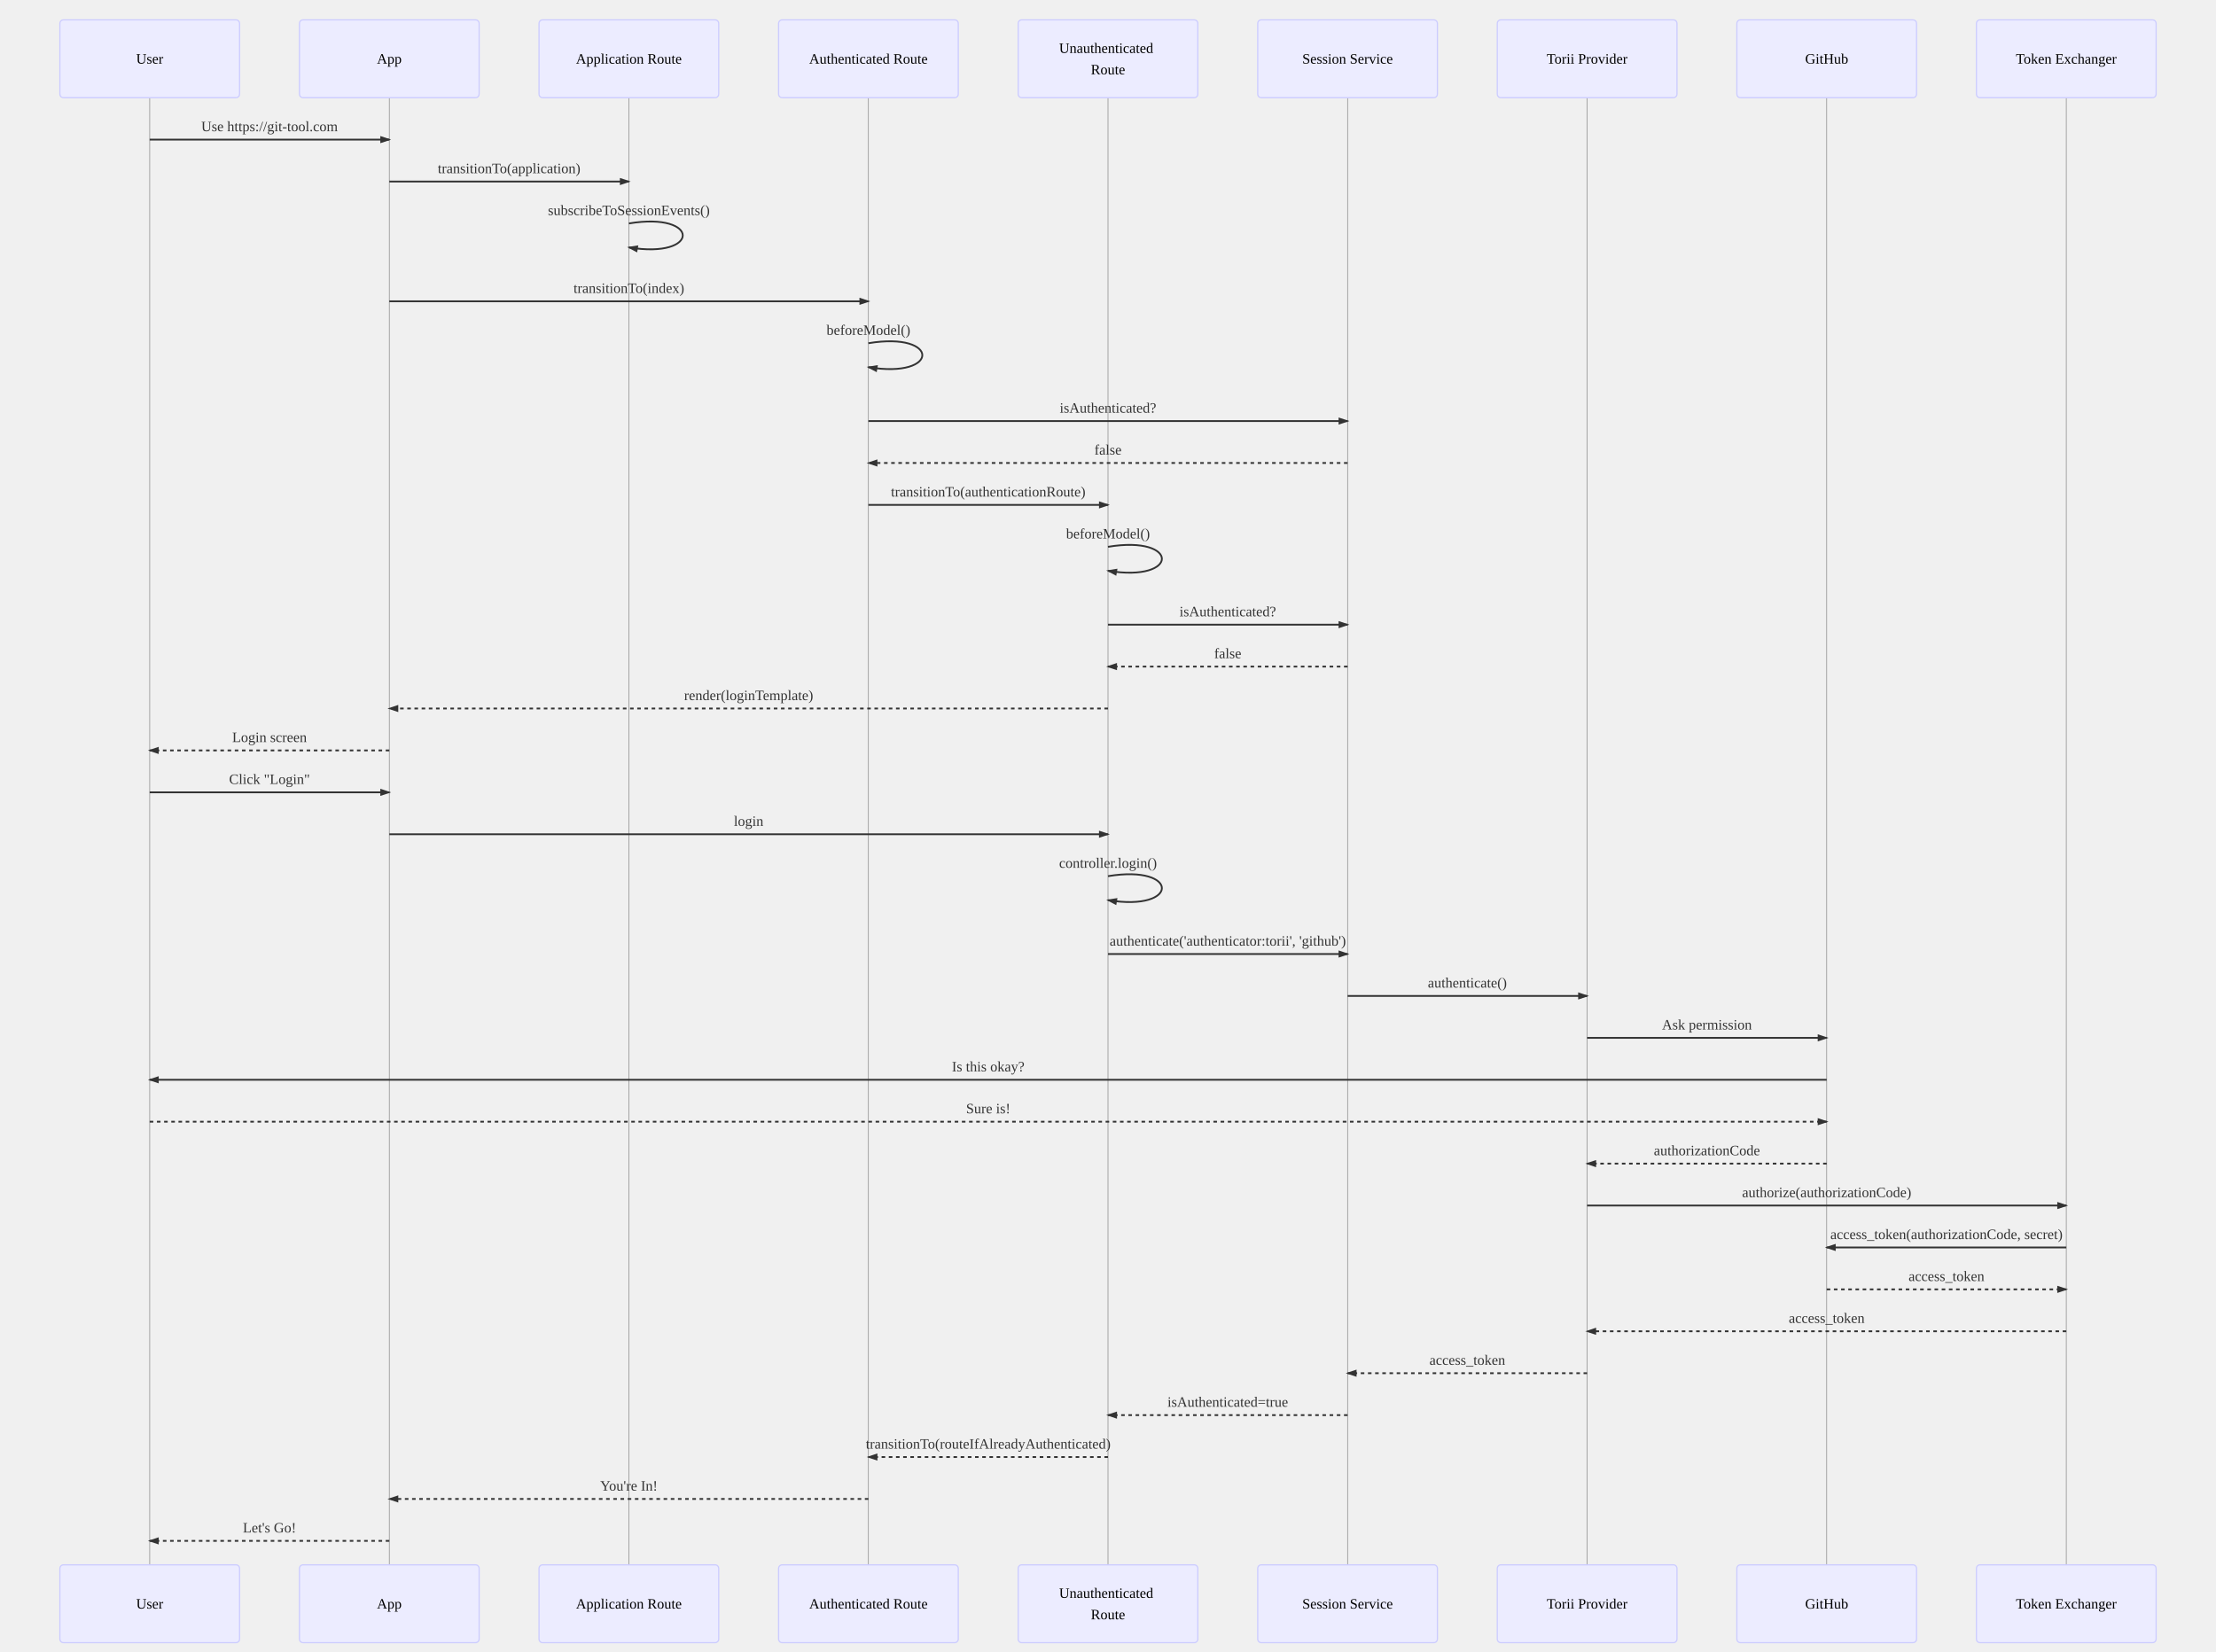
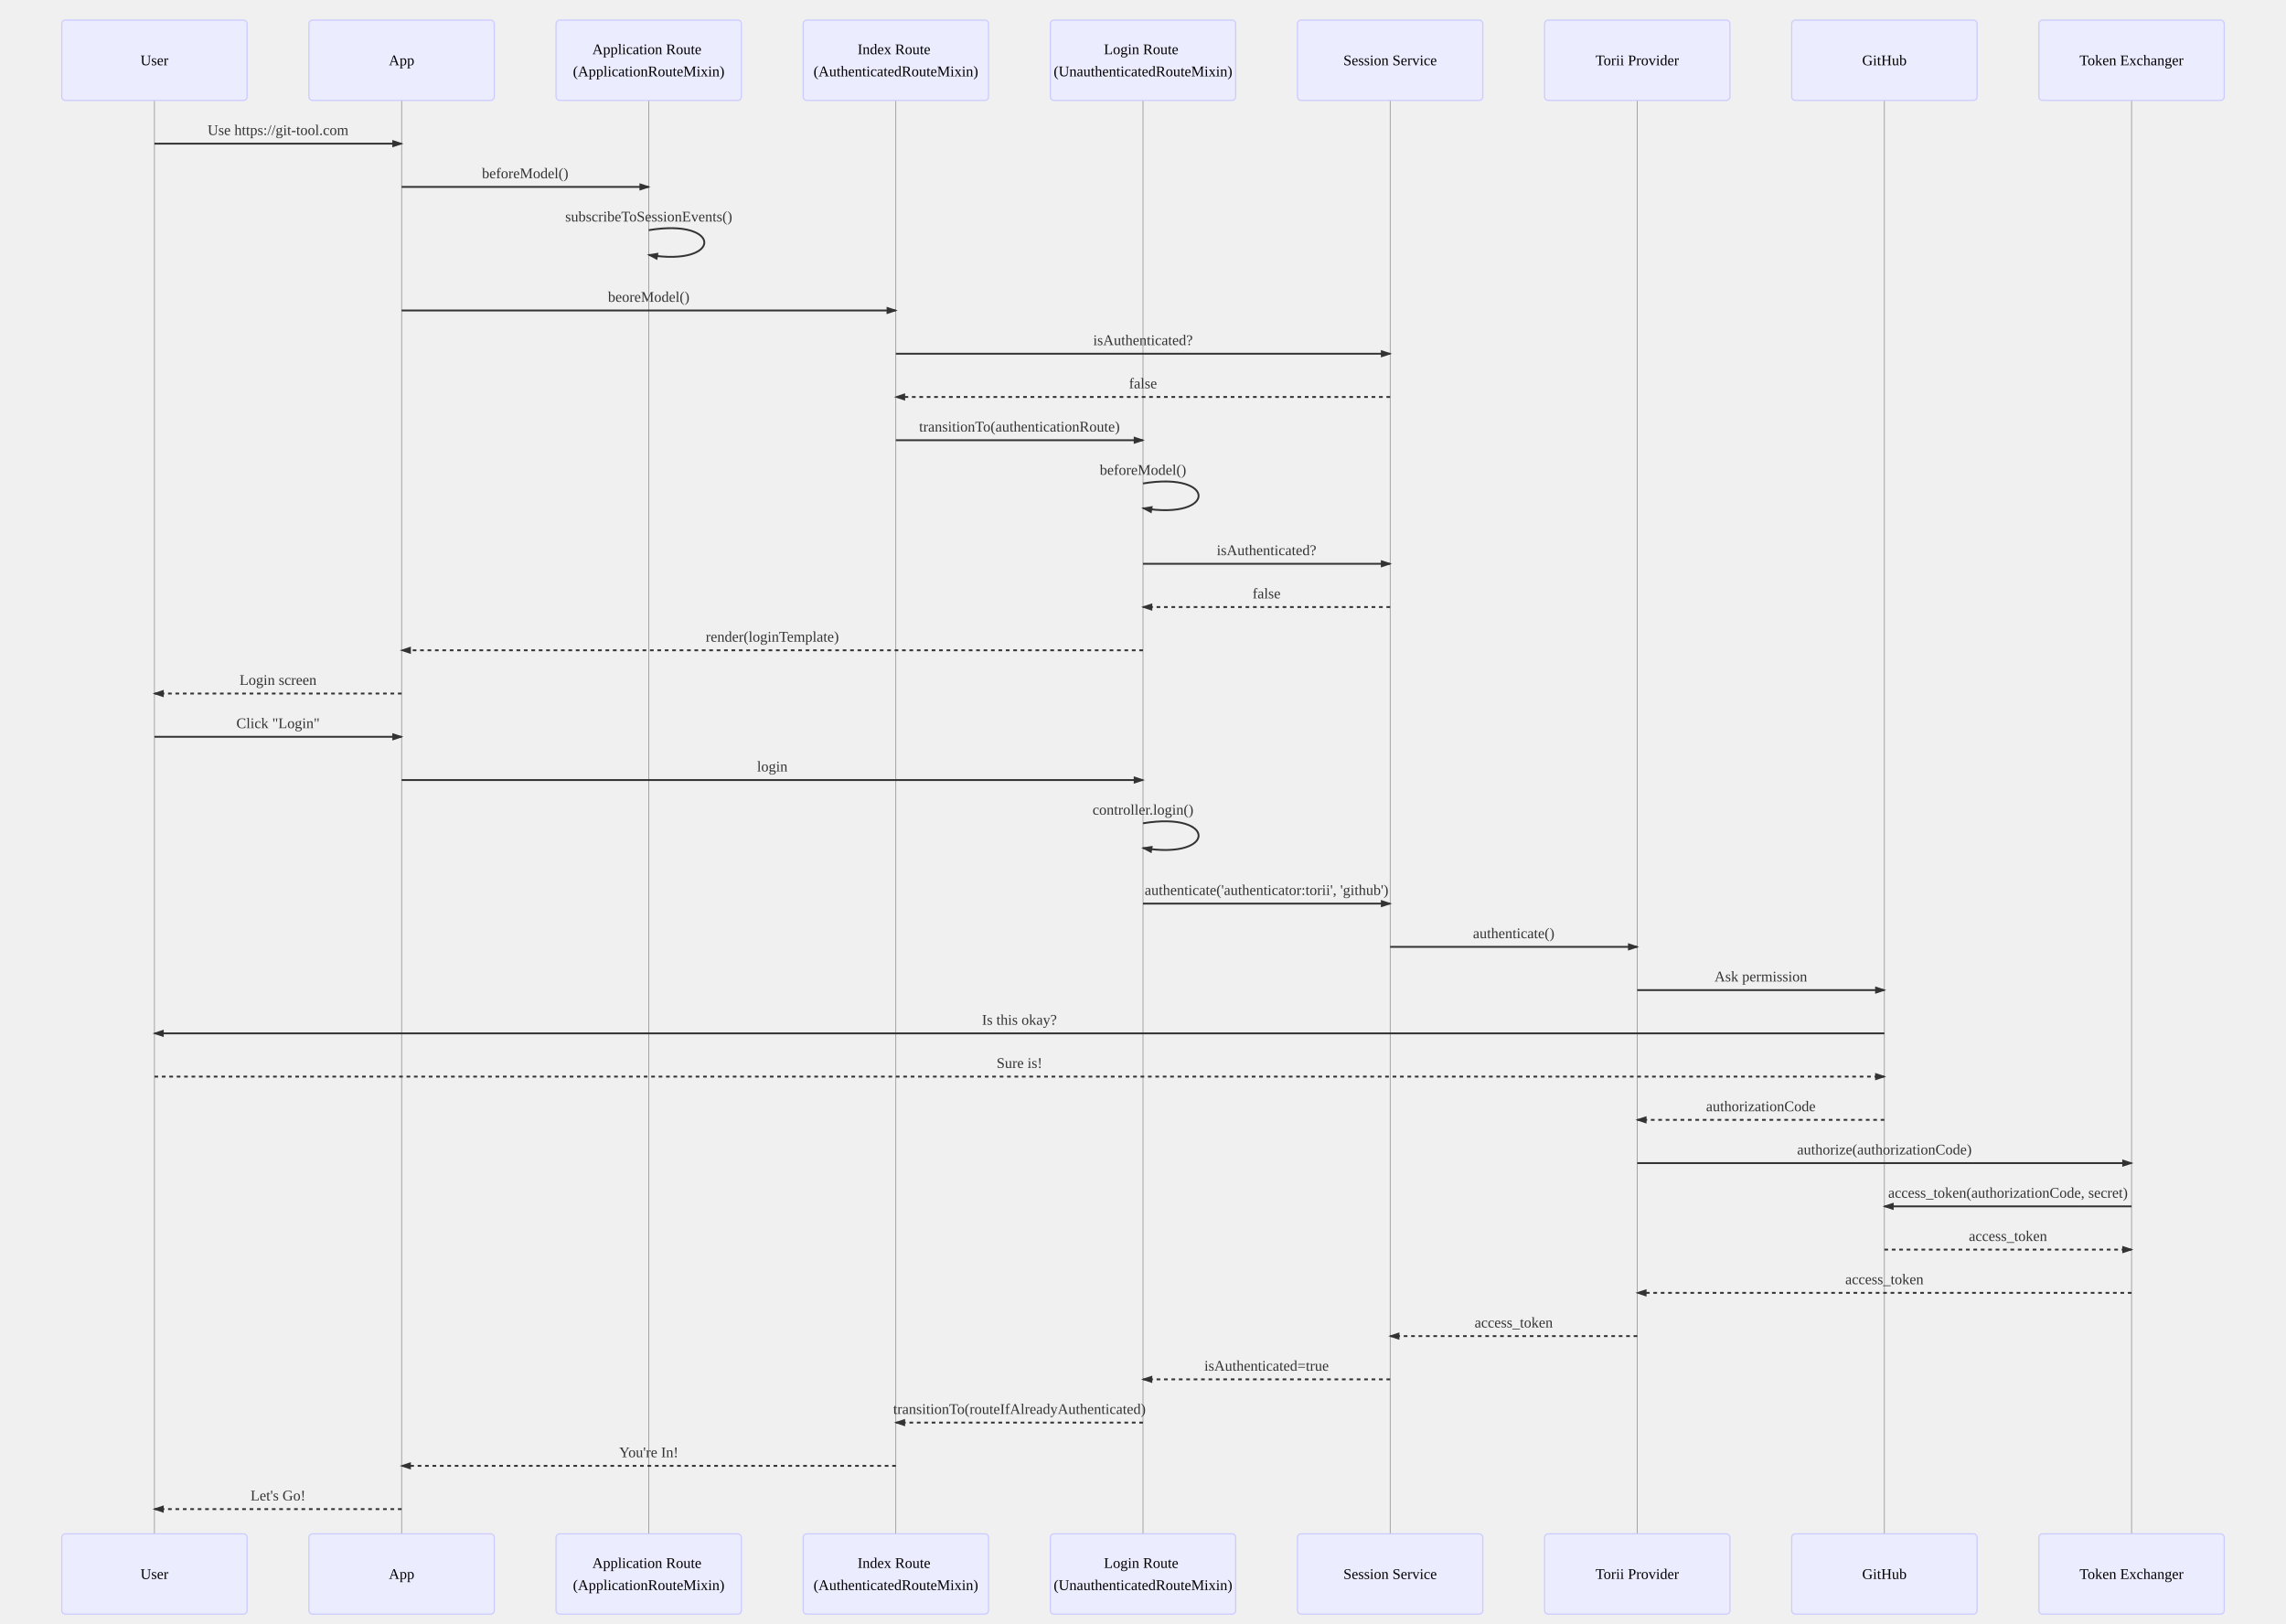
- <svg xmlns="http://www.w3.org/2000/svg" id="mermaidChart0" width="1200" height="888.616" viewBox="-50 -10 1850 1366" style="width: 1192; height: 888.616;" version="1.1">
+ <svg xmlns="http://www.w3.org/2000/svg" id="mermaidChart0" width="1200" height="846.332" viewBox="-50 -10 1850 1301" style="width: 1192; height: 846.332;" version="1.1">
  <style type="text/css" title="mermaid-svg-internal-css">/* Flowchart variables */
/* Sequence Diagram variables */
/* Gantt chart variables */
.mermaid .label {
  color: #333;
}
.node rect,
.node circle,
.node ellipse,
.node polygon {
  fill: #ECECFF;
  stroke: #CCCCFF;
  stroke-width: 1px;
}
.edgePath .path {
  stroke: #333333;
}
.edgeLabel {
  background-color: #e8e8e8;
}
.cluster rect {
  fill: #ffffde !important;
  rx: 4 !important;
  stroke: #aaaa33 !important;
  stroke-width: 1px !important;
}
.cluster text {
  fill: #333;
}
.actor {
  stroke: #CCCCFF;
  fill: #ECECFF;
}
text.actor {
  fill: black;
  stroke: none;
}
.actor-line {
  stroke: grey;
}
.messageLine0 {
  stroke-width: 1.5;
  stroke-dasharray: "2 2";
  marker-end: "url(#arrowhead)";
  stroke: #333;
}
.messageLine1 {
  stroke-width: 1.5;
  stroke-dasharray: "2 2";
  stroke: #333;
}
#arrowhead {
  fill: #333;
}
#crosshead path {
  fill: #333 !important;
  stroke: #333 !important;
}
.messageText {
  fill: #333;
  stroke: none;
}
.labelBox {
  stroke: #CCCCFF;
  fill: #ECECFF;
}
.labelText {
  fill: black;
  stroke: none;
}
.loopText {
  fill: black;
  stroke: none;
}
.loopLine {
  stroke-width: 2;
  stroke-dasharray: "2 2";
  marker-end: "url(#arrowhead)";
  stroke: #CCCCFF;
}
.note {
  stroke: #aaaa33;
  fill: #fff5ad;
}
.noteText {
  fill: black;
  stroke: none;
  font-family: 'trebuchet ms', verdana, arial;
  font-size: 14px;
}
/** Section styling */
.section {
  stroke: none;
  opacity: 0.2;
}
.section0 {
  fill: rgba(102, 102, 255, 0.49);
}
.section2 {
  fill: #fff400;
}
.section1,
.section3 {
  fill: white;
  opacity: 0.2;
}
.sectionTitle0 {
  fill: #333;
}
.sectionTitle1 {
  fill: #333;
}
.sectionTitle2 {
  fill: #333;
}
.sectionTitle3 {
  fill: #333;
}
.sectionTitle {
  text-anchor: start;
  font-size: 11px;
  text-height: 14px;
}
/* Grid and axis */
.grid .tick {
  stroke: lightgrey;
  opacity: 0.3;
  shape-rendering: crispEdges;
}
.grid path {
  stroke-width: 0;
}
/* Today line */
.today {
  fill: none;
  stroke: red;
  stroke-width: 2px;
}
/* Task styling */
/* Default task */
.task {
  stroke-width: 2;
}
.taskText {
  text-anchor: middle;
  font-size: 11px;
}
.taskTextOutsideRight {
  fill: black;
  text-anchor: start;
  font-size: 11px;
}
.taskTextOutsideLeft {
  fill: black;
  text-anchor: end;
  font-size: 11px;
}
/* Specific task settings for the sections*/
.taskText0,
.taskText1,
.taskText2,
.taskText3 {
  fill: white;
}
.task0,
.task1,
.task2,
.task3 {
  fill: #8a90dd;
  stroke: #534fbc;
}
.taskTextOutside0,
.taskTextOutside2 {
  fill: black;
}
.taskTextOutside1,
.taskTextOutside3 {
  fill: black;
}
/* Active task */
.active0,
.active1,
.active2,
.active3 {
  fill: #bfc7ff;
  stroke: #534fbc;
}
.activeText0,
.activeText1,
.activeText2,
.activeText3 {
  fill: black !important;
}
/* Completed task */
.done0,
.done1,
.done2,
.done3 {
  stroke: grey;
  fill: lightgrey;
  stroke-width: 2;
}
.doneText0,
.doneText1,
.doneText2,
.doneText3 {
  fill: black !important;
}
/* Tasks on the critical line */
.crit0,
.crit1,
.crit2,
.crit3 {
  stroke: #ff8888;
  fill: red;
  stroke-width: 2;
}
.activeCrit0,
.activeCrit1,
.activeCrit2,
.activeCrit3 {
  stroke: #ff8888;
  fill: #bfc7ff;
  stroke-width: 2;
}
.doneCrit0,
.doneCrit1,
.doneCrit2,
.doneCrit3 {
  stroke: #ff8888;
  fill: lightgrey;
  stroke-width: 2;
  cursor: pointer;
  shape-rendering: crispEdges;
}
.doneCritText0,
.doneCritText1,
.doneCritText2,
.doneCritText3 {
  fill: black !important;
}
.activeCritText0,
.activeCritText1,
.activeCritText2,
.activeCritText3 {
  fill: black !important;
}
.titleText {
  text-anchor: middle;
  font-size: 18px;
  fill: black;
}
/*


*/
.node text {
  font-family: 'trebuchet ms', verdana, arial;
  font-size: 14px;
}
div.mermaidTooltip {
  position: absolute;
  text-align: center;
  max-width: 200px;
  padding: 2px;
  font-family: 'trebuchet ms', verdana, arial;
  font-size: 12px;
  background: #ffffde;
  border: 1px solid #aaaa33;
  border-radius: 2px;
  pointer-events: none;
  z-index: 100;
}
</style>
  <g />
  <g>
-     <line id="actor0" x1="75" y1="5" x2="75" y2="1355" class="actor-line" stroke-width="0.5px" stroke="#999" />
+     <line id="actor0" x1="75" y1="5" x2="75" y2="1290" class="actor-line" stroke-width="0.5px" stroke="#999" />
    <rect x="0" y="0" fill="#eaeaea" stroke="#666" width="150" height="65" rx="3" ry="3" class="actor" />
    <text x="75" y="32.5" dominant-baseline="central" alignment-baseline="central" class="actor" style="text-anchor: middle;">
      <tspan x="75" dy="0">User</tspan>
    </text>
  </g>
  <g>
-     <line id="actor1" x1="275" y1="5" x2="275" y2="1355" class="actor-line" stroke-width="0.5px" stroke="#999" />
+     <line id="actor1" x1="275" y1="5" x2="275" y2="1290" class="actor-line" stroke-width="0.5px" stroke="#999" />
    <rect x="200" y="0" fill="#eaeaea" stroke="#666" width="150" height="65" rx="3" ry="3" class="actor" />
    <text x="275" y="32.5" dominant-baseline="central" alignment-baseline="central" class="actor" style="text-anchor: middle;">
      <tspan x="275" dy="0">App</tspan>
    </text>
  </g>
  <g>
-     <line id="actor2" x1="475" y1="5" x2="475" y2="1355" class="actor-line" stroke-width="0.5px" stroke="#999" />
+     <line id="actor2" x1="475" y1="5" x2="475" y2="1290" class="actor-line" stroke-width="0.5px" stroke="#999" />
    <rect x="400" y="0" fill="#eaeaea" stroke="#666" width="150" height="65" rx="3" ry="3" class="actor" />
-     <text x="475" y="32.5" dominant-baseline="central" alignment-baseline="central" class="actor" style="text-anchor: middle;">
-       <tspan x="475" dy="0">Application Route</tspan>
-     </text>
-   </g>
-   <g>
-     <line id="actor3" x1="675" y1="5" x2="675" y2="1355" class="actor-line" stroke-width="0.5px" stroke="#999" />
+     <text x="475" y="23.562" dominant-baseline="central" alignment-baseline="central" class="actor" style="text-anchor: middle;">
+       <tspan x="475">Application Route</tspan>
+       <tspan dy="17.875" x="475">(ApplicationRouteMixin)</tspan>
+     </text>
+   </g>
+   <g>
+     <line id="actor3" x1="675" y1="5" x2="675" y2="1290" class="actor-line" stroke-width="0.5px" stroke="#999" />
    <rect x="600" y="0" fill="#eaeaea" stroke="#666" width="150" height="65" rx="3" ry="3" class="actor" />
-     <text x="675" y="32.5" dominant-baseline="central" alignment-baseline="central" class="actor" style="text-anchor: middle;">
-       <tspan x="675" dy="0">Authenticated Route</tspan>
-     </text>
-   </g>
-   <g>
-     <line id="actor4" x1="875" y1="5" x2="875" y2="1355" class="actor-line" stroke-width="0.5px" stroke="#999" />
+     <text x="675" y="23.562" dominant-baseline="central" alignment-baseline="central" class="actor" style="text-anchor: middle;">
+       <tspan x="675">Index Route</tspan>
+       <tspan dy="17.875" x="675">(AuthenticatedRouteMixin)</tspan>
+     </text>
+   </g>
+   <g>
+     <line id="actor4" x1="875" y1="5" x2="875" y2="1290" class="actor-line" stroke-width="0.5px" stroke="#999" />
    <rect x="800" y="0" fill="#eaeaea" stroke="#666" width="150" height="65" rx="3" ry="3" class="actor" />
    <text x="875" y="23.562" dominant-baseline="central" alignment-baseline="central" class="actor" style="text-anchor: middle;">
-       <tspan x="875">Unauthenticated</tspan>
-       <tspan dy="17.875" x="875">Route</tspan>
-     </text>
-   </g>
-   <g>
-     <line id="actor5" x1="1075" y1="5" x2="1075" y2="1355" class="actor-line" stroke-width="0.5px" stroke="#999" />
+       <tspan x="875">Login Route</tspan>
+       <tspan dy="17.875" x="875">(UnauthenticatedRouteMixin)</tspan>
+     </text>
+   </g>
+   <g>
+     <line id="actor5" x1="1075" y1="5" x2="1075" y2="1290" class="actor-line" stroke-width="0.5px" stroke="#999" />
    <rect x="1000" y="0" fill="#eaeaea" stroke="#666" width="150" height="65" rx="3" ry="3" class="actor" />
    <text x="1075" y="32.5" dominant-baseline="central" alignment-baseline="central" class="actor" style="text-anchor: middle;">
      <tspan x="1075" dy="0">Session Service</tspan>
    </text>
  </g>
  <g>
-     <line id="actor6" x1="1275" y1="5" x2="1275" y2="1355" class="actor-line" stroke-width="0.5px" stroke="#999" />
+     <line id="actor6" x1="1275" y1="5" x2="1275" y2="1290" class="actor-line" stroke-width="0.5px" stroke="#999" />
    <rect x="1200" y="0" fill="#eaeaea" stroke="#666" width="150" height="65" rx="3" ry="3" class="actor" />
    <text x="1275" y="32.5" dominant-baseline="central" alignment-baseline="central" class="actor" style="text-anchor: middle;">
      <tspan x="1275" dy="0">Torii Provider</tspan>
    </text>
  </g>
  <g>
-     <line id="actor7" x1="1475" y1="5" x2="1475" y2="1355" class="actor-line" stroke-width="0.5px" stroke="#999" />
+     <line id="actor7" x1="1475" y1="5" x2="1475" y2="1290" class="actor-line" stroke-width="0.5px" stroke="#999" />
    <rect x="1400" y="0" fill="#eaeaea" stroke="#666" width="150" height="65" rx="3" ry="3" class="actor" />
    <text x="1475" y="32.5" dominant-baseline="central" alignment-baseline="central" class="actor" style="text-anchor: middle;">
      <tspan x="1475" dy="0">GitHub</tspan>
    </text>
  </g>
  <g>
-     <line id="actor8" x1="1675" y1="5" x2="1675" y2="1355" class="actor-line" stroke-width="0.5px" stroke="#999" />
+     <line id="actor8" x1="1675" y1="5" x2="1675" y2="1290" class="actor-line" stroke-width="0.5px" stroke="#999" />
    <rect x="1600" y="0" fill="#eaeaea" stroke="#666" width="150" height="65" rx="3" ry="3" class="actor" />
    <text x="1675" y="32.5" dominant-baseline="central" alignment-baseline="central" class="actor" style="text-anchor: middle;">
      <tspan x="1675" dy="0">Token Exchanger</tspan>
    </text>
  </g>
  <defs>
    <marker id="arrowhead" refX="5" refY="2" markerWidth="6" markerHeight="4" orient="auto">
      <path d="M 0,0 V 4 L6,2 Z" />
    </marker>
  </defs>
  <defs>
    <marker id="crosshead" markerWidth="15" markerHeight="8" orient="auto" refX="16" refY="4">
      <path fill="black" stroke="#000000" stroke-width="1px" d="M 9,2 V 6 L16,4 Z" style="stroke-dasharray: 0px, 0px;" />
      <path fill="none" stroke="#000000" stroke-width="1px" d="M 0,1 L 6,7 M 6,1 L 0,7" style="stroke-dasharray: 0px, 0px;" />
    </marker>
  </defs>
  <g>
    <text x="175" y="93" class="messageText" style="text-anchor: middle;">Use https://git-tool.com</text>
    <line x1="75" y1="100" x2="275" y2="100" class="messageLine0" stroke-width="2" stroke="black" marker-end="url(#arrowhead)" style="fill: none;" />
  </g>
  <g>
-     <text x="375" y="128" class="messageText" style="text-anchor: middle;">transitionTo(application)</text>
+     <text x="375" y="128" class="messageText" style="text-anchor: middle;">beforeModel()</text>
    <line x1="275" y1="135" x2="475" y2="135" class="messageLine0" stroke-width="2" stroke="black" marker-end="url(#arrowhead)" style="fill: none;" />
  </g>
  <g>
    <text x="475" y="163" class="messageText" style="text-anchor: middle;">subscribeToSessionEvents()</text>
    <path d="M 475,170 C 535,160 535,200 475,190" class="messageLine0" stroke-width="2" stroke="black" marker-end="url(#arrowhead)" style="fill: none;" />
  </g>
  <g>
-     <text x="475" y="228" class="messageText" style="text-anchor: middle;">transitionTo(index)</text>
+     <text x="475" y="228" class="messageText" style="text-anchor: middle;">beoreModel()</text>
    <line x1="275" y1="235" x2="675" y2="235" class="messageLine0" stroke-width="2" stroke="black" marker-end="url(#arrowhead)" style="fill: none;" />
  </g>
  <g>
-     <text x="675" y="263" class="messageText" style="text-anchor: middle;">beforeModel()</text>
-     <path d="M 675,270 C 735,260 735,300 675,290" class="messageLine0" stroke-width="2" stroke="black" marker-end="url(#arrowhead)" style="fill: none;" />
-   </g>
-   <g>
-     <text x="875" y="328" class="messageText" style="text-anchor: middle;">isAuthenticated?</text>
-     <line x1="675" y1="335" x2="1075" y2="335" class="messageLine0" stroke-width="2" stroke="black" marker-end="url(#arrowhead)" style="fill: none;" />
-   </g>
-   <g>
-     <text x="875" y="363" class="messageText" style="text-anchor: middle;">false</text>
-     <line x1="1075" y1="370" x2="675" y2="370" class="messageLine1" stroke-width="2" stroke="black" marker-end="url(#arrowhead)" style="stroke-dasharray: 3px, 3px; fill: none;" />
-   </g>
-   <g>
-     <text x="775" y="398" class="messageText" style="text-anchor: middle;">transitionTo(authenticationRoute)</text>
-     <line x1="675" y1="405" x2="875" y2="405" class="messageLine0" stroke-width="2" stroke="black" marker-end="url(#arrowhead)" style="fill: none;" />
-   </g>
-   <g>
-     <text x="875" y="433" class="messageText" style="text-anchor: middle;">beforeModel()</text>
-     <path d="M 875,440 C 935,430 935,470 875,460" class="messageLine0" stroke-width="2" stroke="black" marker-end="url(#arrowhead)" style="fill: none;" />
-   </g>
-   <g>
-     <text x="975" y="498" class="messageText" style="text-anchor: middle;">isAuthenticated?</text>
-     <line x1="875" y1="505" x2="1075" y2="505" class="messageLine0" stroke-width="2" stroke="black" marker-end="url(#arrowhead)" style="fill: none;" />
-   </g>
-   <g>
-     <text x="975" y="533" class="messageText" style="text-anchor: middle;">false</text>
-     <line x1="1075" y1="540" x2="875" y2="540" class="messageLine1" stroke-width="2" stroke="black" marker-end="url(#arrowhead)" style="stroke-dasharray: 3px, 3px; fill: none;" />
-   </g>
-   <g>
-     <text x="575" y="568" class="messageText" style="text-anchor: middle;">render(loginTemplate)</text>
-     <line x1="875" y1="575" x2="275" y2="575" class="messageLine1" stroke-width="2" stroke="black" marker-end="url(#arrowhead)" style="stroke-dasharray: 3px, 3px; fill: none;" />
-   </g>
-   <g>
-     <text x="175" y="603" class="messageText" style="text-anchor: middle;">Login screen</text>
-     <line x1="275" y1="610" x2="75" y2="610" class="messageLine1" stroke-width="2" stroke="black" marker-end="url(#arrowhead)" style="stroke-dasharray: 3px, 3px; fill: none;" />
-   </g>
-   <g>
-     <text x="175" y="638" class="messageText" style="text-anchor: middle;">Click "Login"</text>
-     <line x1="75" y1="645" x2="275" y2="645" class="messageLine0" stroke-width="2" stroke="black" marker-end="url(#arrowhead)" style="fill: none;" />
-   </g>
-   <g>
-     <text x="575" y="673" class="messageText" style="text-anchor: middle;">login</text>
-     <line x1="275" y1="680" x2="875" y2="680" class="messageLine0" stroke-width="2" stroke="black" marker-end="url(#arrowhead)" style="fill: none;" />
-   </g>
-   <g>
-     <text x="875" y="708" class="messageText" style="text-anchor: middle;">controller.login()</text>
-     <path d="M 875,715 C 935,705 935,745 875,735" class="messageLine0" stroke-width="2" stroke="black" marker-end="url(#arrowhead)" style="fill: none;" />
-   </g>
-   <g>
-     <text x="975" y="773" class="messageText" style="text-anchor: middle;">authenticate('authenticator:torii', 'github')</text>
-     <line x1="875" y1="780" x2="1075" y2="780" class="messageLine0" stroke-width="2" stroke="black" marker-end="url(#arrowhead)" style="fill: none;" />
-   </g>
-   <g>
-     <text x="1175" y="808" class="messageText" style="text-anchor: middle;">authenticate()</text>
-     <line x1="1075" y1="815" x2="1275" y2="815" class="messageLine0" stroke-width="2" stroke="black" marker-end="url(#arrowhead)" style="fill: none;" />
-   </g>
-   <g>
-     <text x="1375" y="843" class="messageText" style="text-anchor: middle;">Ask permission</text>
-     <line x1="1275" y1="850" x2="1475" y2="850" class="messageLine0" stroke-width="2" stroke="black" marker-end="url(#arrowhead)" style="fill: none;" />
-   </g>
-   <g>
-     <text x="775" y="878" class="messageText" style="text-anchor: middle;">Is this okay?</text>
-     <line x1="1475" y1="885" x2="75" y2="885" class="messageLine0" stroke-width="2" stroke="black" marker-end="url(#arrowhead)" style="fill: none;" />
-   </g>
-   <g>
-     <text x="775" y="913" class="messageText" style="text-anchor: middle;">Sure is!</text>
-     <line x1="75" y1="920" x2="1475" y2="920" class="messageLine1" stroke-width="2" stroke="black" marker-end="url(#arrowhead)" style="stroke-dasharray: 3px, 3px; fill: none;" />
-   </g>
-   <g>
-     <text x="1375" y="948" class="messageText" style="text-anchor: middle;">authorizationCode</text>
-     <line x1="1475" y1="955" x2="1275" y2="955" class="messageLine1" stroke-width="2" stroke="black" marker-end="url(#arrowhead)" style="stroke-dasharray: 3px, 3px; fill: none;" />
-   </g>
-   <g>
-     <text x="1475" y="983" class="messageText" style="text-anchor: middle;">authorize(authorizationCode)</text>
-     <line x1="1275" y1="990" x2="1675" y2="990" class="messageLine0" stroke-width="2" stroke="black" marker-end="url(#arrowhead)" style="fill: none;" />
-   </g>
-   <g>
-     <text x="1575" y="1018" class="messageText" style="text-anchor: middle;">access_token(authorizationCode, secret)</text>
-     <line x1="1675" y1="1025" x2="1475" y2="1025" class="messageLine0" stroke-width="2" stroke="black" marker-end="url(#arrowhead)" style="fill: none;" />
-   </g>
-   <g>
-     <text x="1575" y="1053" class="messageText" style="text-anchor: middle;">access_token</text>
-     <line x1="1475" y1="1060" x2="1675" y2="1060" class="messageLine1" stroke-width="2" stroke="black" marker-end="url(#arrowhead)" style="stroke-dasharray: 3px, 3px; fill: none;" />
-   </g>
-   <g>
-     <text x="1475" y="1088" class="messageText" style="text-anchor: middle;">access_token</text>
-     <line x1="1675" y1="1095" x2="1275" y2="1095" class="messageLine1" stroke-width="2" stroke="black" marker-end="url(#arrowhead)" style="stroke-dasharray: 3px, 3px; fill: none;" />
-   </g>
-   <g>
-     <text x="1175" y="1123" class="messageText" style="text-anchor: middle;">access_token</text>
-     <line x1="1275" y1="1130" x2="1075" y2="1130" class="messageLine1" stroke-width="2" stroke="black" marker-end="url(#arrowhead)" style="stroke-dasharray: 3px, 3px; fill: none;" />
-   </g>
-   <g>
-     <text x="975" y="1158" class="messageText" style="text-anchor: middle;">isAuthenticated=true</text>
-     <line x1="1075" y1="1165" x2="875" y2="1165" class="messageLine1" stroke-width="2" stroke="black" marker-end="url(#arrowhead)" style="stroke-dasharray: 3px, 3px; fill: none;" />
-   </g>
-   <g>
-     <text x="775" y="1193" class="messageText" style="text-anchor: middle;">transitionTo(routeIfAlreadyAuthenticated)</text>
-     <line x1="875" y1="1200" x2="675" y2="1200" class="messageLine1" stroke-width="2" stroke="black" marker-end="url(#arrowhead)" style="stroke-dasharray: 3px, 3px; fill: none;" />
-   </g>
-   <g>
-     <text x="475" y="1228" class="messageText" style="text-anchor: middle;">You're In!</text>
-     <line x1="675" y1="1235" x2="275" y2="1235" class="messageLine1" stroke-width="2" stroke="black" marker-end="url(#arrowhead)" style="stroke-dasharray: 3px, 3px; fill: none;" />
-   </g>
-   <g>
-     <text x="175" y="1263" class="messageText" style="text-anchor: middle;">Let's Go!</text>
-     <line x1="275" y1="1270" x2="75" y2="1270" class="messageLine1" stroke-width="2" stroke="black" marker-end="url(#arrowhead)" style="stroke-dasharray: 3px, 3px; fill: none;" />
-   </g>
-   <g>
-     <rect x="0" y="1290" fill="#eaeaea" stroke="#666" width="150" height="65" rx="3" ry="3" class="actor" />
-     <text x="75" y="1322.5" dominant-baseline="central" alignment-baseline="central" class="actor" style="text-anchor: middle;">
+     <text x="875" y="263" class="messageText" style="text-anchor: middle;">isAuthenticated?</text>
+     <line x1="675" y1="270" x2="1075" y2="270" class="messageLine0" stroke-width="2" stroke="black" marker-end="url(#arrowhead)" style="fill: none;" />
+   </g>
+   <g>
+     <text x="875" y="298" class="messageText" style="text-anchor: middle;">false</text>
+     <line x1="1075" y1="305" x2="675" y2="305" class="messageLine1" stroke-width="2" stroke="black" marker-end="url(#arrowhead)" style="stroke-dasharray: 3px, 3px; fill: none;" />
+   </g>
+   <g>
+     <text x="775" y="333" class="messageText" style="text-anchor: middle;">transitionTo(authenticationRoute)</text>
+     <line x1="675" y1="340" x2="875" y2="340" class="messageLine0" stroke-width="2" stroke="black" marker-end="url(#arrowhead)" style="fill: none;" />
+   </g>
+   <g>
+     <text x="875" y="368" class="messageText" style="text-anchor: middle;">beforeModel()</text>
+     <path d="M 875,375 C 935,365 935,405 875,395" class="messageLine0" stroke-width="2" stroke="black" marker-end="url(#arrowhead)" style="fill: none;" />
+   </g>
+   <g>
+     <text x="975" y="433" class="messageText" style="text-anchor: middle;">isAuthenticated?</text>
+     <line x1="875" y1="440" x2="1075" y2="440" class="messageLine0" stroke-width="2" stroke="black" marker-end="url(#arrowhead)" style="fill: none;" />
+   </g>
+   <g>
+     <text x="975" y="468" class="messageText" style="text-anchor: middle;">false</text>
+     <line x1="1075" y1="475" x2="875" y2="475" class="messageLine1" stroke-width="2" stroke="black" marker-end="url(#arrowhead)" style="stroke-dasharray: 3px, 3px; fill: none;" />
+   </g>
+   <g>
+     <text x="575" y="503" class="messageText" style="text-anchor: middle;">render(loginTemplate)</text>
+     <line x1="875" y1="510" x2="275" y2="510" class="messageLine1" stroke-width="2" stroke="black" marker-end="url(#arrowhead)" style="stroke-dasharray: 3px, 3px; fill: none;" />
+   </g>
+   <g>
+     <text x="175" y="538" class="messageText" style="text-anchor: middle;">Login screen</text>
+     <line x1="275" y1="545" x2="75" y2="545" class="messageLine1" stroke-width="2" stroke="black" marker-end="url(#arrowhead)" style="stroke-dasharray: 3px, 3px; fill: none;" />
+   </g>
+   <g>
+     <text x="175" y="573" class="messageText" style="text-anchor: middle;">Click "Login"</text>
+     <line x1="75" y1="580" x2="275" y2="580" class="messageLine0" stroke-width="2" stroke="black" marker-end="url(#arrowhead)" style="fill: none;" />
+   </g>
+   <g>
+     <text x="575" y="608" class="messageText" style="text-anchor: middle;">login</text>
+     <line x1="275" y1="615" x2="875" y2="615" class="messageLine0" stroke-width="2" stroke="black" marker-end="url(#arrowhead)" style="fill: none;" />
+   </g>
+   <g>
+     <text x="875" y="643" class="messageText" style="text-anchor: middle;">controller.login()</text>
+     <path d="M 875,650 C 935,640 935,680 875,670" class="messageLine0" stroke-width="2" stroke="black" marker-end="url(#arrowhead)" style="fill: none;" />
+   </g>
+   <g>
+     <text x="975" y="708" class="messageText" style="text-anchor: middle;">authenticate('authenticator:torii', 'github')</text>
+     <line x1="875" y1="715" x2="1075" y2="715" class="messageLine0" stroke-width="2" stroke="black" marker-end="url(#arrowhead)" style="fill: none;" />
+   </g>
+   <g>
+     <text x="1175" y="743" class="messageText" style="text-anchor: middle;">authenticate()</text>
+     <line x1="1075" y1="750" x2="1275" y2="750" class="messageLine0" stroke-width="2" stroke="black" marker-end="url(#arrowhead)" style="fill: none;" />
+   </g>
+   <g>
+     <text x="1375" y="778" class="messageText" style="text-anchor: middle;">Ask permission</text>
+     <line x1="1275" y1="785" x2="1475" y2="785" class="messageLine0" stroke-width="2" stroke="black" marker-end="url(#arrowhead)" style="fill: none;" />
+   </g>
+   <g>
+     <text x="775" y="813" class="messageText" style="text-anchor: middle;">Is this okay?</text>
+     <line x1="1475" y1="820" x2="75" y2="820" class="messageLine0" stroke-width="2" stroke="black" marker-end="url(#arrowhead)" style="fill: none;" />
+   </g>
+   <g>
+     <text x="775" y="848" class="messageText" style="text-anchor: middle;">Sure is!</text>
+     <line x1="75" y1="855" x2="1475" y2="855" class="messageLine1" stroke-width="2" stroke="black" marker-end="url(#arrowhead)" style="stroke-dasharray: 3px, 3px; fill: none;" />
+   </g>
+   <g>
+     <text x="1375" y="883" class="messageText" style="text-anchor: middle;">authorizationCode</text>
+     <line x1="1475" y1="890" x2="1275" y2="890" class="messageLine1" stroke-width="2" stroke="black" marker-end="url(#arrowhead)" style="stroke-dasharray: 3px, 3px; fill: none;" />
+   </g>
+   <g>
+     <text x="1475" y="918" class="messageText" style="text-anchor: middle;">authorize(authorizationCode)</text>
+     <line x1="1275" y1="925" x2="1675" y2="925" class="messageLine0" stroke-width="2" stroke="black" marker-end="url(#arrowhead)" style="fill: none;" />
+   </g>
+   <g>
+     <text x="1575" y="953" class="messageText" style="text-anchor: middle;">access_token(authorizationCode, secret)</text>
+     <line x1="1675" y1="960" x2="1475" y2="960" class="messageLine0" stroke-width="2" stroke="black" marker-end="url(#arrowhead)" style="fill: none;" />
+   </g>
+   <g>
+     <text x="1575" y="988" class="messageText" style="text-anchor: middle;">access_token</text>
+     <line x1="1475" y1="995" x2="1675" y2="995" class="messageLine1" stroke-width="2" stroke="black" marker-end="url(#arrowhead)" style="stroke-dasharray: 3px, 3px; fill: none;" />
+   </g>
+   <g>
+     <text x="1475" y="1023" class="messageText" style="text-anchor: middle;">access_token</text>
+     <line x1="1675" y1="1030" x2="1275" y2="1030" class="messageLine1" stroke-width="2" stroke="black" marker-end="url(#arrowhead)" style="stroke-dasharray: 3px, 3px; fill: none;" />
+   </g>
+   <g>
+     <text x="1175" y="1058" class="messageText" style="text-anchor: middle;">access_token</text>
+     <line x1="1275" y1="1065" x2="1075" y2="1065" class="messageLine1" stroke-width="2" stroke="black" marker-end="url(#arrowhead)" style="stroke-dasharray: 3px, 3px; fill: none;" />
+   </g>
+   <g>
+     <text x="975" y="1093" class="messageText" style="text-anchor: middle;">isAuthenticated=true</text>
+     <line x1="1075" y1="1100" x2="875" y2="1100" class="messageLine1" stroke-width="2" stroke="black" marker-end="url(#arrowhead)" style="stroke-dasharray: 3px, 3px; fill: none;" />
+   </g>
+   <g>
+     <text x="775" y="1128" class="messageText" style="text-anchor: middle;">transitionTo(routeIfAlreadyAuthenticated)</text>
+     <line x1="875" y1="1135" x2="675" y2="1135" class="messageLine1" stroke-width="2" stroke="black" marker-end="url(#arrowhead)" style="stroke-dasharray: 3px, 3px; fill: none;" />
+   </g>
+   <g>
+     <text x="475" y="1163" class="messageText" style="text-anchor: middle;">You're In!</text>
+     <line x1="675" y1="1170" x2="275" y2="1170" class="messageLine1" stroke-width="2" stroke="black" marker-end="url(#arrowhead)" style="stroke-dasharray: 3px, 3px; fill: none;" />
+   </g>
+   <g>
+     <text x="175" y="1198" class="messageText" style="text-anchor: middle;">Let's Go!</text>
+     <line x1="275" y1="1205" x2="75" y2="1205" class="messageLine1" stroke-width="2" stroke="black" marker-end="url(#arrowhead)" style="stroke-dasharray: 3px, 3px; fill: none;" />
+   </g>
+   <g>
+     <rect x="0" y="1225" fill="#eaeaea" stroke="#666" width="150" height="65" rx="3" ry="3" class="actor" />
+     <text x="75" y="1257.5" dominant-baseline="central" alignment-baseline="central" class="actor" style="text-anchor: middle;">
      <tspan x="75" dy="0">User</tspan>
    </text>
  </g>
  <g>
-     <rect x="200" y="1290" fill="#eaeaea" stroke="#666" width="150" height="65" rx="3" ry="3" class="actor" />
-     <text x="275" y="1322.5" dominant-baseline="central" alignment-baseline="central" class="actor" style="text-anchor: middle;">
+     <rect x="200" y="1225" fill="#eaeaea" stroke="#666" width="150" height="65" rx="3" ry="3" class="actor" />
+     <text x="275" y="1257.5" dominant-baseline="central" alignment-baseline="central" class="actor" style="text-anchor: middle;">
      <tspan x="275" dy="0">App</tspan>
    </text>
  </g>
  <g>
-     <rect x="400" y="1290" fill="#eaeaea" stroke="#666" width="150" height="65" rx="3" ry="3" class="actor" />
-     <text x="475" y="1322.5" dominant-baseline="central" alignment-baseline="central" class="actor" style="text-anchor: middle;">
-       <tspan x="475" dy="0">Application Route</tspan>
-     </text>
-   </g>
-   <g>
-     <rect x="600" y="1290" fill="#eaeaea" stroke="#666" width="150" height="65" rx="3" ry="3" class="actor" />
-     <text x="675" y="1322.5" dominant-baseline="central" alignment-baseline="central" class="actor" style="text-anchor: middle;">
-       <tspan x="675" dy="0">Authenticated Route</tspan>
-     </text>
-   </g>
-   <g>
-     <rect x="800" y="1290" fill="#eaeaea" stroke="#666" width="150" height="65" rx="3" ry="3" class="actor" />
-     <text x="875" y="1313.562" dominant-baseline="central" alignment-baseline="central" class="actor" style="text-anchor: middle;">
-       <tspan x="875">Unauthenticated</tspan>
-       <tspan dy="17.875" x="875">Route</tspan>
-     </text>
-   </g>
-   <g>
-     <rect x="1000" y="1290" fill="#eaeaea" stroke="#666" width="150" height="65" rx="3" ry="3" class="actor" />
-     <text x="1075" y="1322.5" dominant-baseline="central" alignment-baseline="central" class="actor" style="text-anchor: middle;">
+     <rect x="400" y="1225" fill="#eaeaea" stroke="#666" width="150" height="65" rx="3" ry="3" class="actor" />
+     <text x="475" y="1248.562" dominant-baseline="central" alignment-baseline="central" class="actor" style="text-anchor: middle;">
+       <tspan x="475">Application Route</tspan>
+       <tspan dy="17.875" x="475">(ApplicationRouteMixin)</tspan>
+     </text>
+   </g>
+   <g>
+     <rect x="600" y="1225" fill="#eaeaea" stroke="#666" width="150" height="65" rx="3" ry="3" class="actor" />
+     <text x="675" y="1248.562" dominant-baseline="central" alignment-baseline="central" class="actor" style="text-anchor: middle;">
+       <tspan x="675">Index Route</tspan>
+       <tspan dy="17.875" x="675">(AuthenticatedRouteMixin)</tspan>
+     </text>
+   </g>
+   <g>
+     <rect x="800" y="1225" fill="#eaeaea" stroke="#666" width="150" height="65" rx="3" ry="3" class="actor" />
+     <text x="875" y="1248.562" dominant-baseline="central" alignment-baseline="central" class="actor" style="text-anchor: middle;">
+       <tspan x="875">Login Route</tspan>
+       <tspan dy="17.875" x="875">(UnauthenticatedRouteMixin)</tspan>
+     </text>
+   </g>
+   <g>
+     <rect x="1000" y="1225" fill="#eaeaea" stroke="#666" width="150" height="65" rx="3" ry="3" class="actor" />
+     <text x="1075" y="1257.5" dominant-baseline="central" alignment-baseline="central" class="actor" style="text-anchor: middle;">
      <tspan x="1075" dy="0">Session Service</tspan>
    </text>
  </g>
  <g>
-     <rect x="1200" y="1290" fill="#eaeaea" stroke="#666" width="150" height="65" rx="3" ry="3" class="actor" />
-     <text x="1275" y="1322.5" dominant-baseline="central" alignment-baseline="central" class="actor" style="text-anchor: middle;">
+     <rect x="1200" y="1225" fill="#eaeaea" stroke="#666" width="150" height="65" rx="3" ry="3" class="actor" />
+     <text x="1275" y="1257.5" dominant-baseline="central" alignment-baseline="central" class="actor" style="text-anchor: middle;">
      <tspan x="1275" dy="0">Torii Provider</tspan>
    </text>
  </g>
  <g>
-     <rect x="1400" y="1290" fill="#eaeaea" stroke="#666" width="150" height="65" rx="3" ry="3" class="actor" />
-     <text x="1475" y="1322.5" dominant-baseline="central" alignment-baseline="central" class="actor" style="text-anchor: middle;">
+     <rect x="1400" y="1225" fill="#eaeaea" stroke="#666" width="150" height="65" rx="3" ry="3" class="actor" />
+     <text x="1475" y="1257.5" dominant-baseline="central" alignment-baseline="central" class="actor" style="text-anchor: middle;">
      <tspan x="1475" dy="0">GitHub</tspan>
    </text>
  </g>
  <g>
-     <rect x="1600" y="1290" fill="#eaeaea" stroke="#666" width="150" height="65" rx="3" ry="3" class="actor" />
-     <text x="1675" y="1322.5" dominant-baseline="central" alignment-baseline="central" class="actor" style="text-anchor: middle;">
+     <rect x="1600" y="1225" fill="#eaeaea" stroke="#666" width="150" height="65" rx="3" ry="3" class="actor" />
+     <text x="1675" y="1257.5" dominant-baseline="central" alignment-baseline="central" class="actor" style="text-anchor: middle;">
      <tspan x="1675" dy="0">Token Exchanger</tspan>
    </text>
  </g>
</svg>
